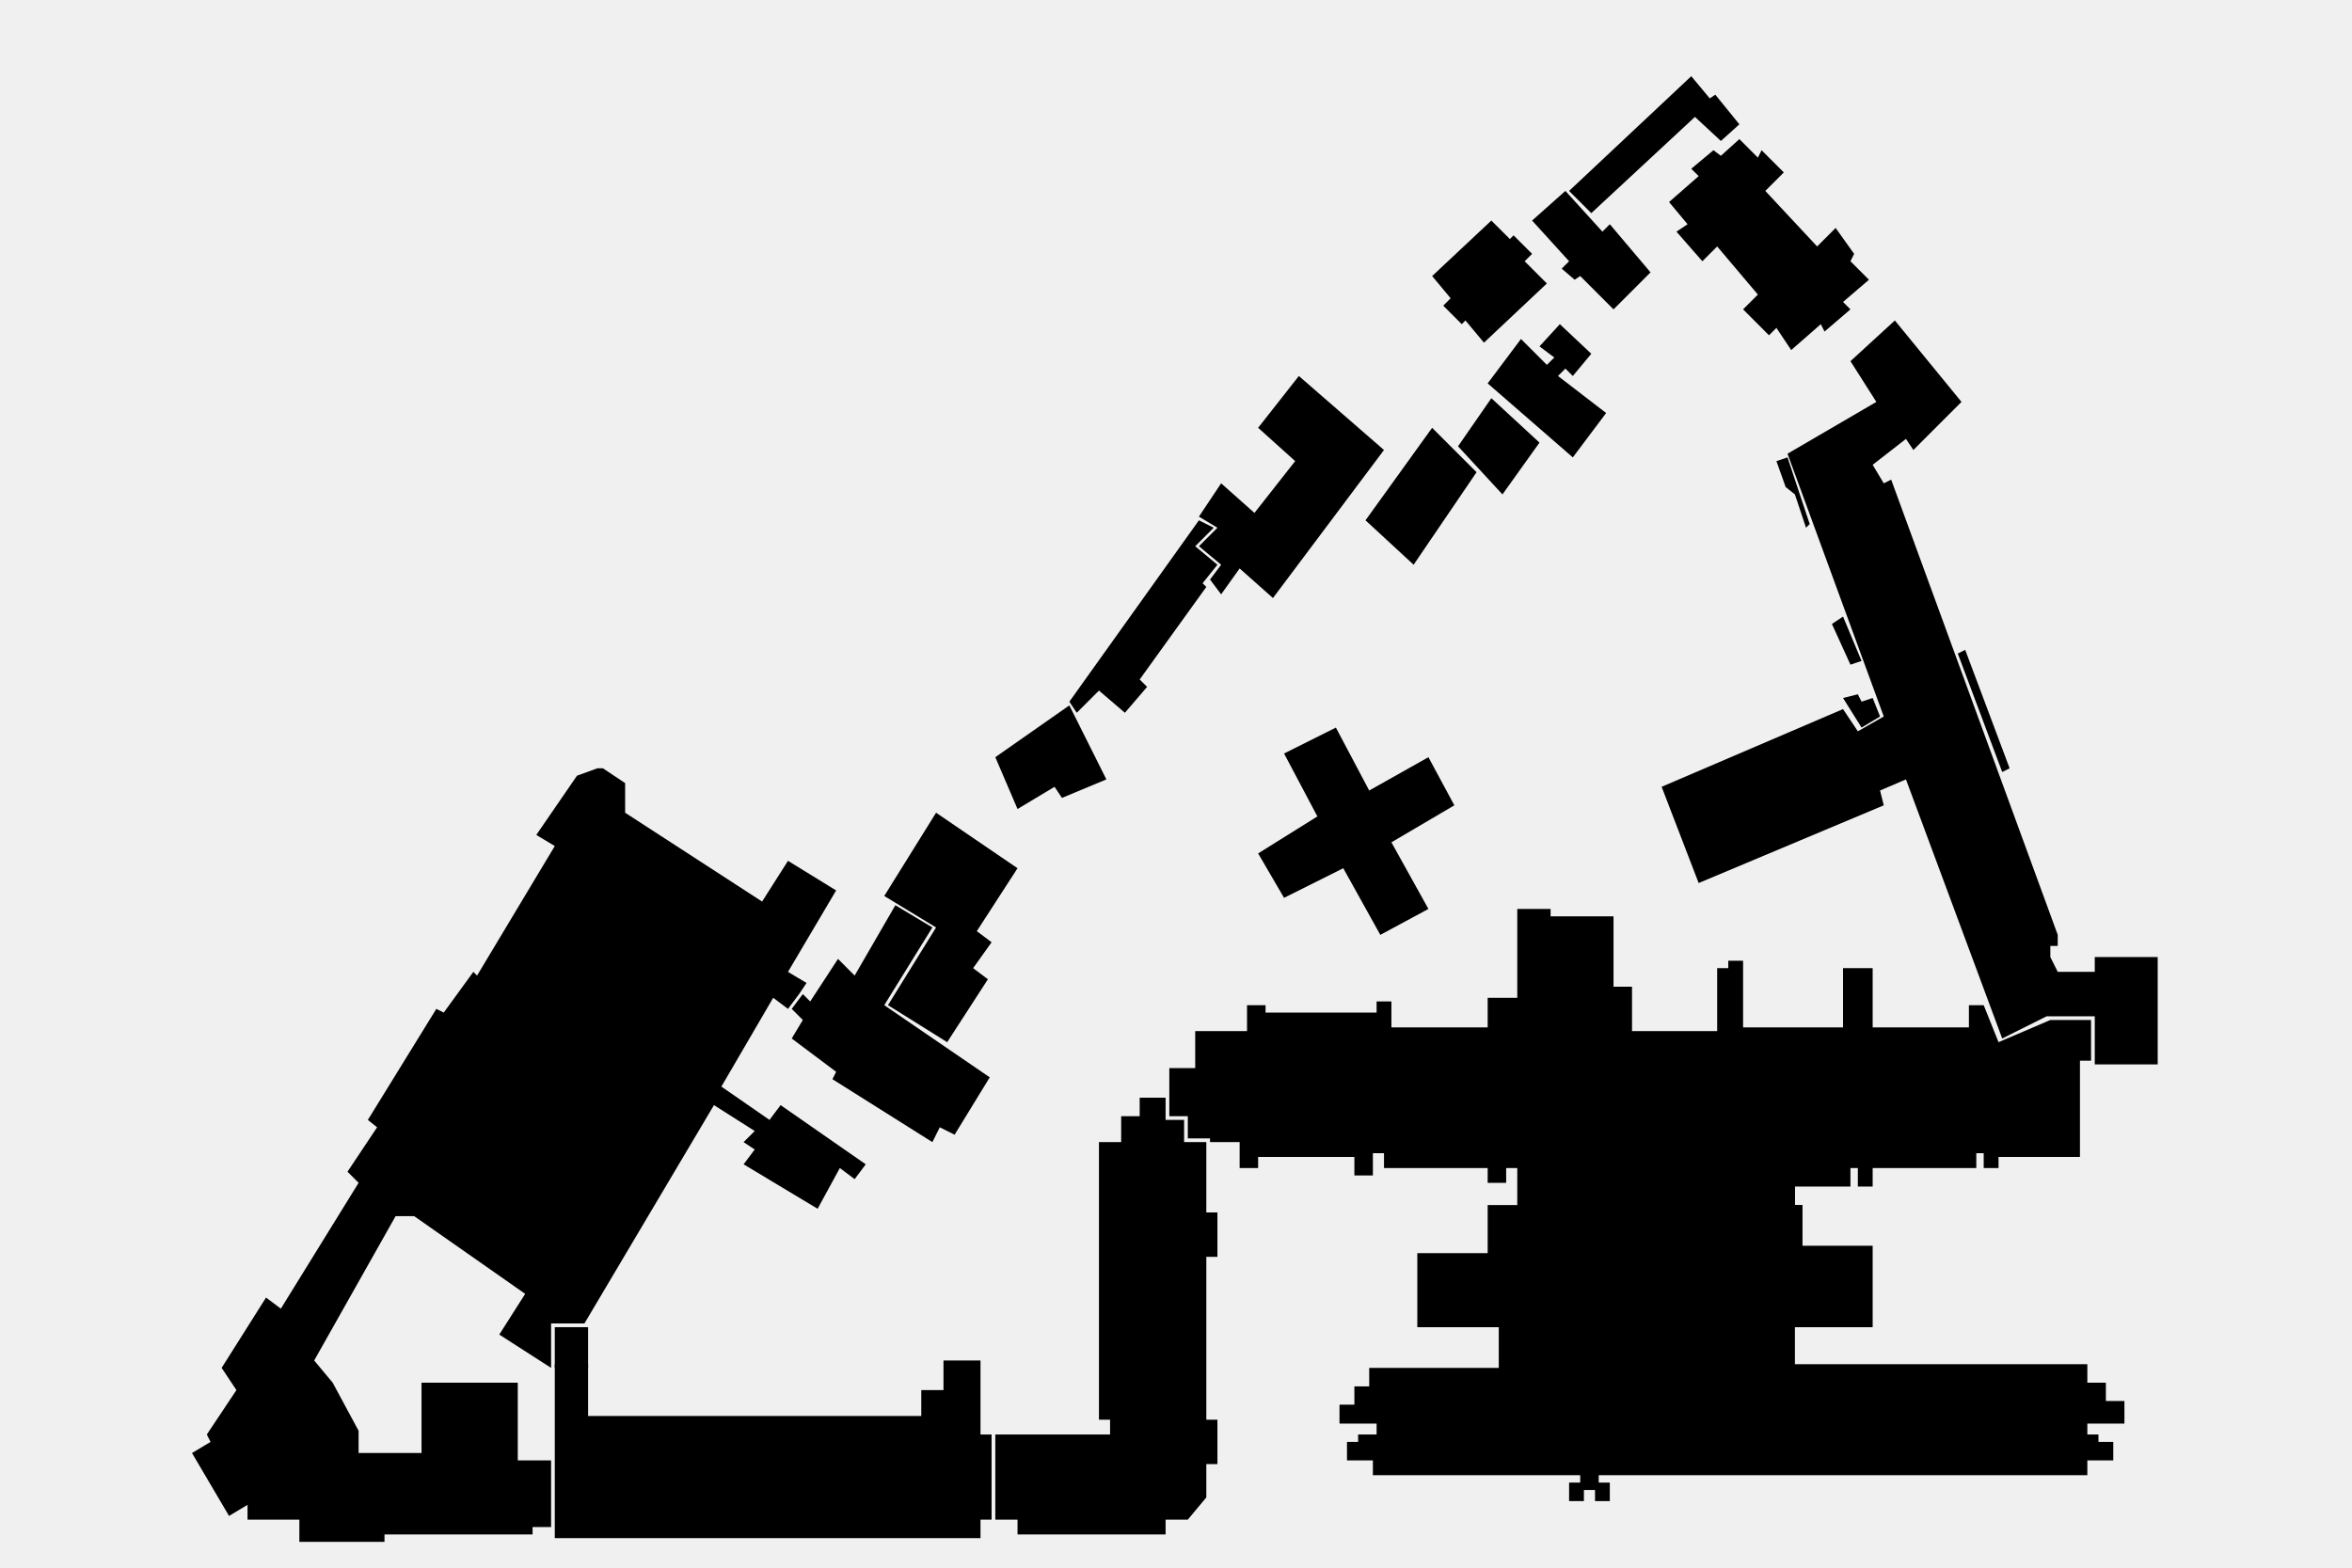
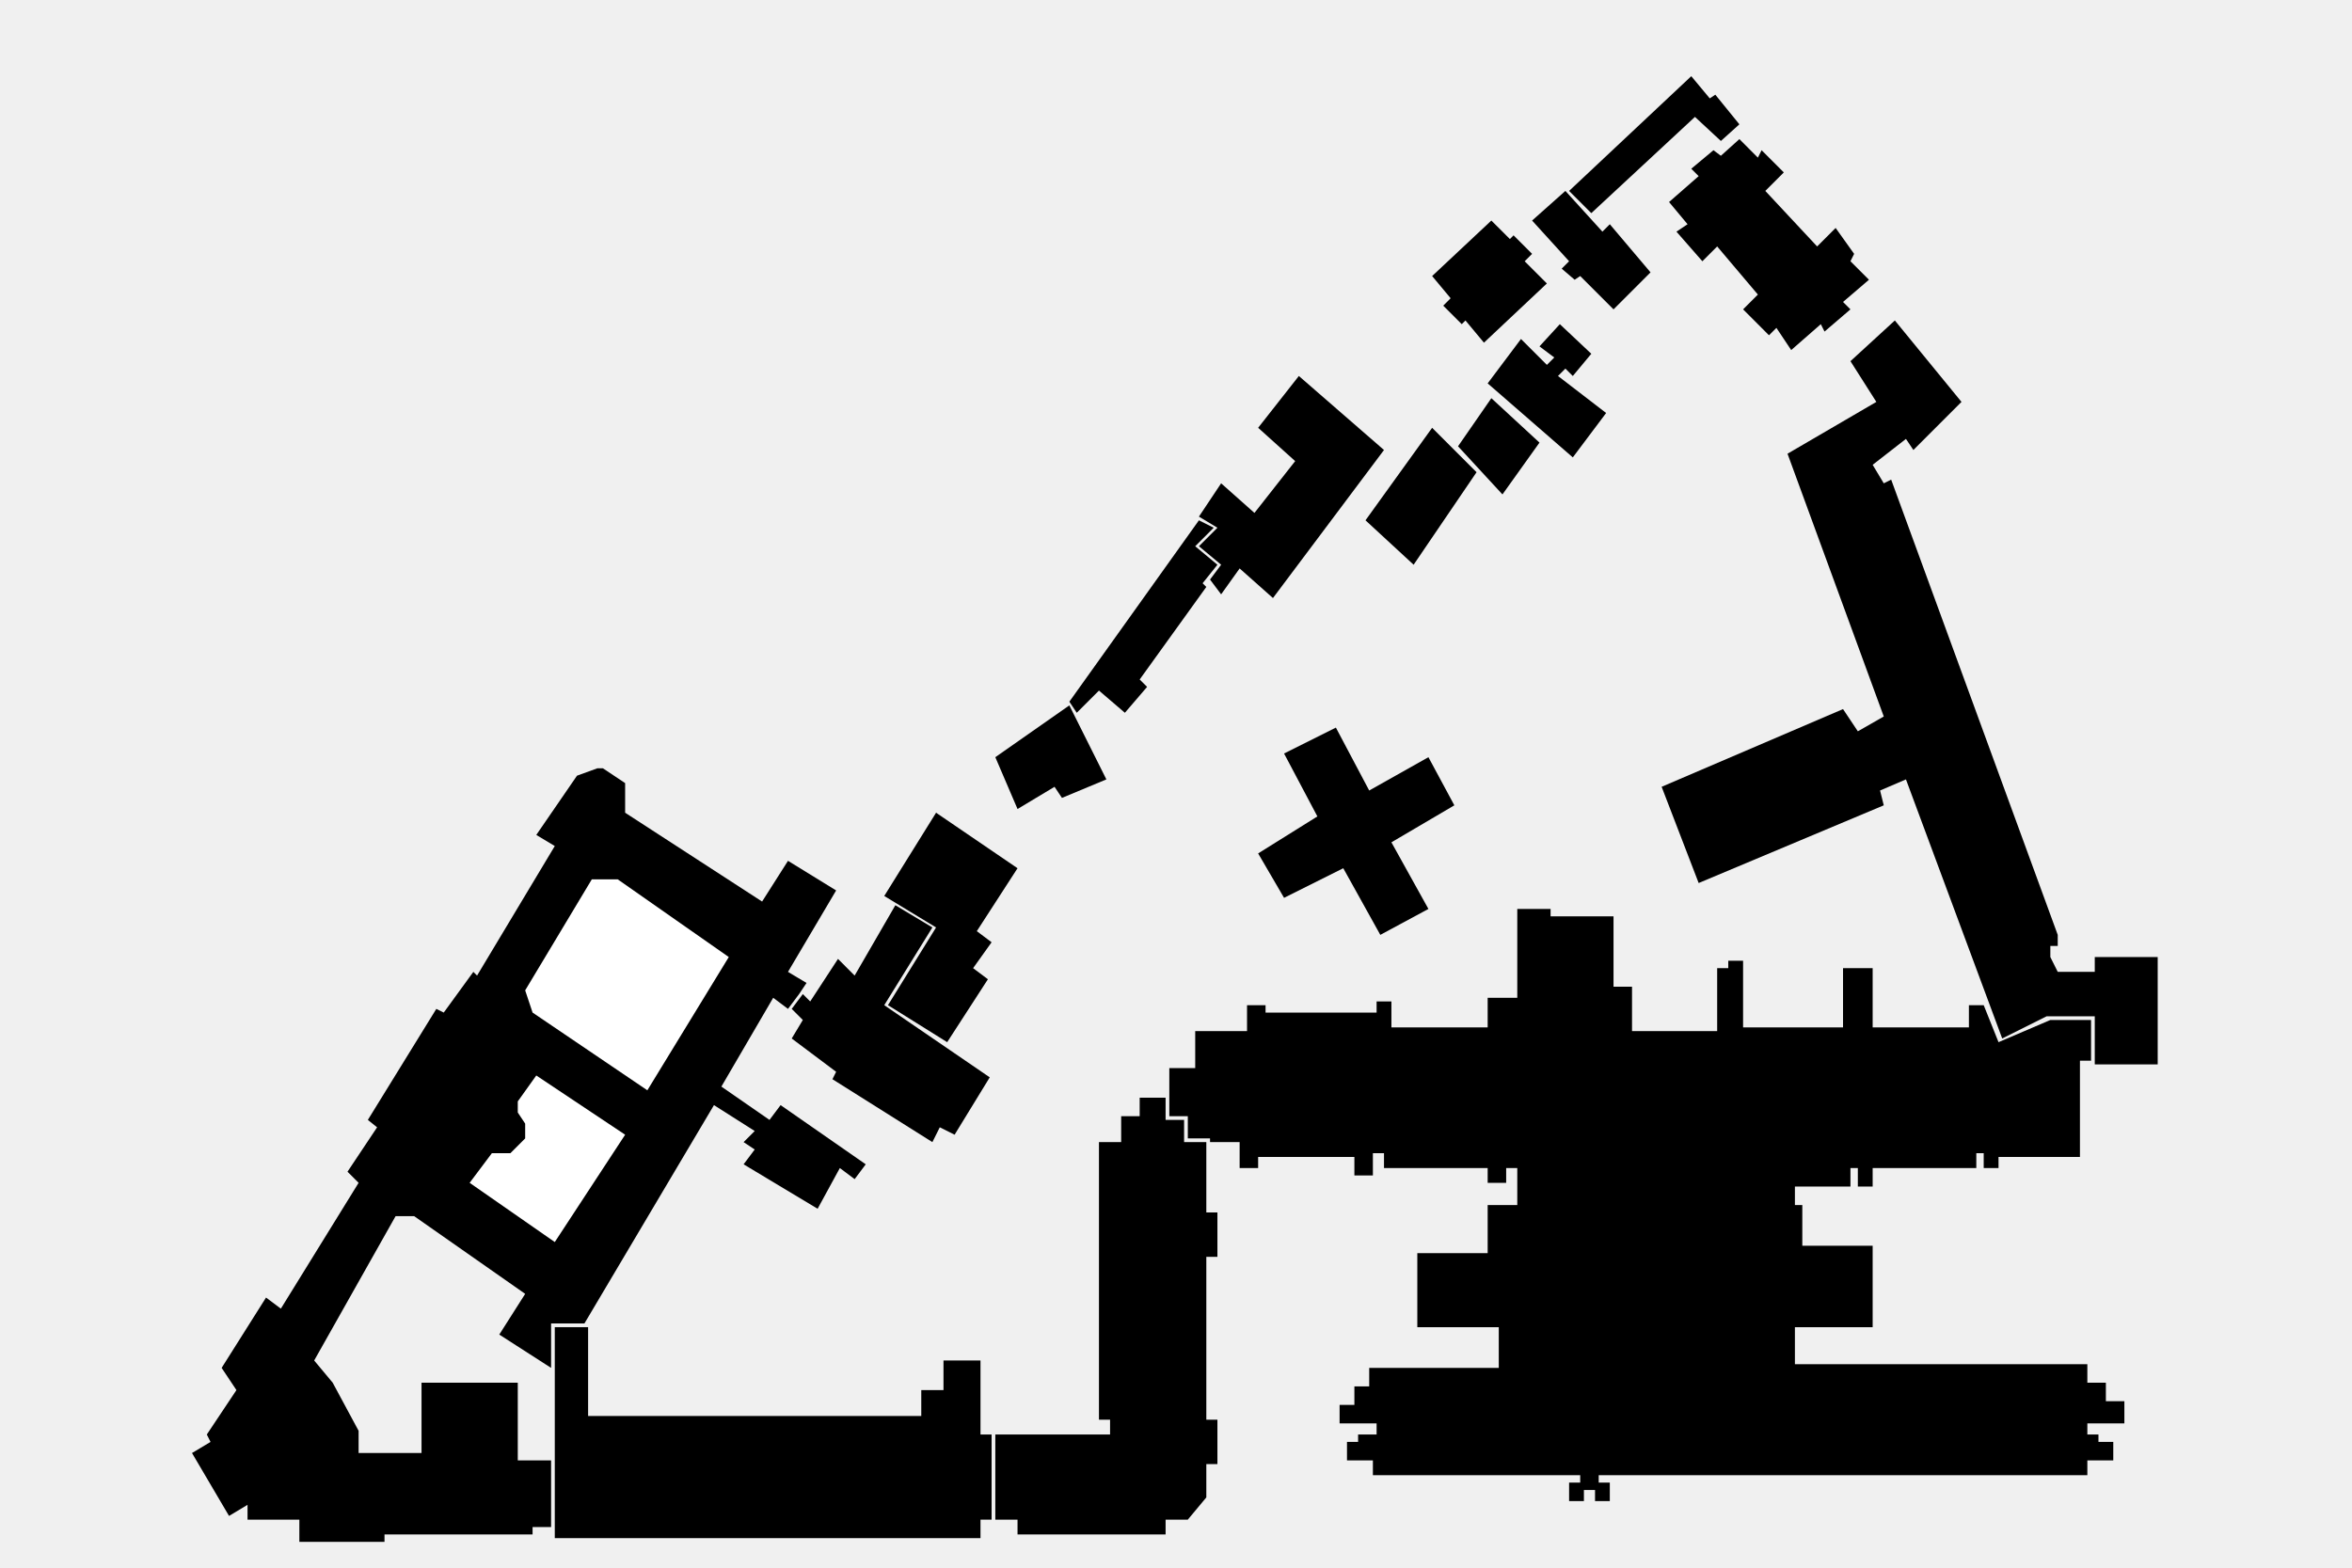
<svg xmlns="http://www.w3.org/2000/svg" width="100%" height="100%" version="1.1" style="shape-rendering:geometricPrecision; text-rendering:geometricPrecision; image-rendering:optimizeQuality; fill-rule:evenodd; clip-rule:evenodd" viewBox="0 0 90000 60000">
-   <g id="_5" class="fiveCorp">
-     <polygon points="65708,37054 66133,37054 66133,36771 66700,36771 66700,39321 70524,39321 70524,37054 71658,37054 71658,39321 75341,39321 75341,38471 75907,38471 76474,39887 78457,39038 80015,39038 80015,40596 79590,40596 79590,44279 76474,44279 76474,44704 75907,44704 75907,44137 75624,44137 75624,44704 71658,44704 71658,45412 71091,45412 71091,44704 70808,44704 70808,45412 68683,45412 68683,46120 68966,46120 68966,47678 71658,47678 71658,50795 68683,50795 68683,52211 79873,52211 79873,52919 80582,52919 80582,53628 81290,53628 81290,54478 79873,54478 79873,54903 80298,54903 80298,55186 80865,55186 80865,55894 79873,55894 79873,56461 61175,56461 61175,56744 61600,56744 61600,57452 61034,57452 61034,57027 60609,57027 60609,57452 60042,57452 60042,56744 60467,56744 60467,56461 52534,56461 52534,55894 51543,55894 51543,55186 51968,55186 51968,54903 52676,54903 52676,54478 51260,54478 51260,53769 51826,53769 51826,53061 52393,53061 52393,52353 57351,52353 57351,50795 54234,50795 54234,47962 56926,47962 56926,46120 58059,46120 58059,44704 57634,44704 57634,45270 56926,45270 56926,44704 52959,44704 52959,44137 52534,44137 52534,44987 51826,44987 51826,44279 48143,44279 48143,44704 47435,44704 47435,43712 46302,43712 46302,43570 45452,43570 45452,42720 44744,42720 44744,40879 45735,40879 45735,39462 47718,39462 47718,38471 48427,38471 48427,38754 52676,38754 52676,38329 53243,38329 53243,39321 56926,39321 56926,38188 58059,38188 58059,34788 59334,34788 59334,35071 61742,35071 61742,37763 62450,37763 62450,39462 65708,39462 " />
-     <polygon points="78882,53769 78882,53628 81290,53628 81290,54478 78882,54478 " />
-     <polygon points="79165,54053 79448,54053 79448,54194 79165,54194 " />
-     <polygon points="79873,54053 80015,54053 80015,54194 79873,54194 " />
-     <polygon points="80440,54053 80865,54053 80865,54194 80440,54194 " />
-     <polygon points="51543,54053 51968,54053 51968,54194 51543,54194 " />
-     <polygon points="52393,54053 52534,54053 52534,54194 52393,54194 " />
-     <polygon points="52959,54053 53243,54053 53243,54194 52959,54194 " />
-     <polygon points="57776,50795 58059,50795 58059,52211 57776,52211 " />
-     <polygon points="57209,47962 57917,47962 57917,46403 57209,46403 " />
-     <polygon points="58201,45270 61884,45270 61884,45695 62450,45695 62450,45270 66133,45270 66133,45695 66700,45695 66700,45270 67266,45270 67266,47962 68966,47962 68966,46120 68683,46120 68683,45412 68683,45129 68683,44987 66700,44987 66700,44704 66133,44704 66133,44987 62450,44987 62450,44704 61884,44704 61884,44987 58201,44987 " />
-     <polygon points="67550,46120 68400,46120 68400,45695 67550,45695 " />
-     <polygon points="67550,46403 68541,46403 68541,47678 67550,47678 " />
-     <polygon points="67550,50795 68400,50795 68400,52353 67550,52353 " />
-     <polygon points="57351,52353 67550,52353 " />
-     <polygon points="64433,51645 64433,50936 65000,50936 65000,50653 65283,50653 65283,50228 65566,50228 65566,47962 65283,47962 65283,47678 65000,47678 65000,47112 64575,47112 64575,46403 64008,46403 64008,46120 61742,46120 61742,46403 61175,46403 61175,47112 60609,47112 60609,47678 60325,47678 60325,47962 60042,47962 60042,50228 60325,50228 60325,50653 60609,50653 60609,50936 61175,50936 61175,51645 " />
-     <polygon points="51260,53769 53384,53769 53384,54478 51260,54478 " />
-   </g>
-   <g id="_3" class="threeCorp">
-     <polygon points="80157,38896 80157,40737 82565,40737 82565,36629 80157,36629 80157,37196 78740,37196 78457,36629 78457,36205 78740,36205 78740,35780 72366,18356 72083,18498 71658,17790 72932,16798 73216,17223 75057,15382 72507,12265 70808,13823 71799,15382 68400,17365 72083,27422 71091,27989 70524,27139 63583,30113 65000,33796 72083,30822 71941,30255 72932,29830 76615,39746 78315,38896 " />
-     <polygon points="76615,29547 76899,29405 75199,24872 74916,25014 " />
-     <polygon points="70524,23597 70099,23881 70808,25439 71233,25297 " />
-     <polygon points="70524,26714 71091,26572 71233,26855 71658,26714 71941,27422 71233,27847 " />
-     <polygon points="68400,17506 67975,17648 68329,18640 68683,18923 69108,20198 69249,20056 " />
-   </g>
+   <polygon id="_5" class="fiveCorp" points="65708,37054 66133,37054 66133,36771 66700,36771 66700,39321 70524,39321 70524,37054 71658,37054 71658,39321 75341,39321 75341,38471 75907,38471 76474,39887 78457,39038 80015,39038 80015,40596 79590,40596 79590,44279 76474,44279 76474,44704 75907,44704 75907,44137 75624,44137 75624,44704 71658,44704 71658,45412 71091,45412 71091,44704 70808,44704 70808,45412 68683,45412 68683,46120 68966,46120 68966,47678 71658,47678 71658,50795 68683,50795 68683,52211 79873,52211 79873,52919 80582,52919 80582,53628 81290,53628 81290,54478 79873,54478 79873,54903 80298,54903 80298,55186 80865,55186 80865,55894 79873,55894 79873,56461 61175,56461 61175,56744 61600,56744 61600,57452 61034,57452 61034,57027 60609,57027 60609,57452 60042,57452 60042,56744 60467,56744 60467,56461 52534,56461 52534,55894 51543,55894 51543,55186 51968,55186 51968,54903 52676,54903 52676,54478 51260,54478 51260,53769 51826,53769 51826,53061 52393,53061 52393,52353 57351,52353 57351,50795 54234,50795 54234,47962 56926,47962 56926,46120 58059,46120 58059,44704 57634,44704 57634,45270 56926,45270 56926,44704 52959,44704 52959,44137 52534,44137 52534,44987 51826,44987 51826,44279 48143,44279 48143,44704 47435,44704 47435,43712 46302,43712 46302,43570 45452,43570 45452,42720 44744,42720 44744,40879 45735,40879 45735,39462 47718,39462 47718,38471 48427,38471 48427,38754 52676,38754 52676,38329 53243,38329 53243,39321 56926,39321 56926,38188 58059,38188 58059,34788 59334,34788 59334,35071 61742,35071 61742,37763 62450,37763 62450,39462 65708,39462 " />
+   <polygon id="_3" class="threeCorp" points="80157,38896 80157,40737 82565,40737 82565,36629 80157,36629 80157,37196 78740,37196 78457,36629 78457,36205 78740,36205 78740,35780 72366,18356 72083,18498 71658,17790 72932,16798 73216,17223 75057,15382 72507,12265 70808,13823 71799,15382 68400,17365 72083,27422 71091,27989 70524,27139 63583,30113 65000,33796 72083,30822 71941,30255 72932,29830 76615,39746 78315,38896 " />
  <polygon id="D" class="DCorp" points="46160,43712 46160,46403 46585,46403 46585,48103 46160,48103 46160,54336 46585,54336 46585,56036 46160,56036 46160,57311 45452,58161 44602,58161 44602,58727 38936,58727 38936,58161 38086,58161 38086,54903 42477,54903 42477,54336 42052,54336 42052,43712 42902,43712 42902,42720 43610,42720 43610,42012 44602,42012 44602,42862 45310,42862 45310,43712 " />
-   <g id="_2" class="twoCorp">
-     <polygon points="37944,58161 37519,58161 37519,58869 21229,58869 21229,50795 22504,50795 22504,54194 35253,54194 35253,53203 36103,53203 36103,52070 37519,52070 37519,54903 37944,54903 " />
-     <polygon points="37519,55186 37803,55186 37803,57877 37519,57877 " />
-     <polygon points="35536,53628 35961,53628 35961,54053 35536,54053 " />
-     <polygon points="21229,52349 22504,52349 22504,52226 21229,52226 " />
-     <polygon points="21513,51928 22221,51928 22221,51078 21513,51078 " />
-   </g>
+   <polygon id="_2" class="twoCorp" points="37944,58161 37519,58161 37519,58869 21229,58869 21229,50795 22504,50795 22504,54194 35253,54194 35253,53203 36103,53203 36103,52070 37519,52070 37519,54903 37944,54903 " />
  <g id="_1" class="firstCorp">
    <polygon points="21088,58444 20379,58444 20379,58727 14713,58727 14713,59011 11455,59011 11455,58161 9472,58161 9472,57594 8764,58019 7347,55611 8056,55186 7914,54903 9047,53203 8481,52353 10180,49661 10747,50086 13722,45270 13297,44845 14430,43145 14076,42862 16696,38613 16980,38754 18113,37196 18255,37338 21229,32380 20521,31955 22079,29688 22858,29405 23071,29405 23921,29972 23921,31105 29162,34505 30153,32946 31995,34080 30153,37196 30862,37621 30578,38046 30153,38613 29587,38188 27604,41587 29445,42862 29870,42296 33128,44562 32703,45129 32137,44704 31287,46262 28454,44562 28879,43995 28454,43712 28879,43287 27320,42296 22363,50653 21088,50653 21088,52353 19105,51078 20096,49520 15847,46545 15138,46545 12022,52070 12730,52919 13722,54761 13722,55611 16130,55611 16130,52919 19813,52919 19813,55894 21088,55894 " />
-     <polygon points="20663,58161 20946,58161 20946,56319 20663,56319 " />
-     <polygon points="20382,55894 20382,58444 " />
-     <polygon points="21229,47537 23921,43429 20521,41162 19813,42154 19813,42579 20096,43004 20096,43570 19530,44137 18821,44137 17971,45270 " />
-     <polygon points="19982,46669 20946,45554 21977,46396 21229,47537 " />
-     <polygon points="24771,41729 27887,36629 23637,33655 22646,33655 20096,37904 20379,38754 " />
+     <polyline fill="white" points="21229,47537 23921,43429 20521,41162 19813,42154 19813,42579 20096,43004 20096,43570 19530,44137 18821,44137 17971,45270 " />
+     <polyline fill="white" points="24771,41729 27887,36629 23637,33655 22646,33655 20096,37904 20379,38754 " />
  </g>
  <polygon id="C" class="CCorp" points="35678,43712 35961,43145 36528,43429 37873,41233 33836,38471 35678,35496 34261,34646 32703,37338 32066,36700 31003,38329 30720,38046 30295,38613 30720,39038 30295,39746 31995,41021 31853,41304 " />
  <polygon id="K" class="KCorp" points="36244,39887 37803,37479 37236,37054 37944,36063 37378,35638 38936,33230 35819,31105 33836,34292 35819,35496 33978,38471 " />
  <polygon id="_7" class="sevenCorp" points="52818,35780 54659,34788 53243,32238 55651,30822 54659,28980 52393,30255 51118,27847 49135,28839 50410,31247 48143,32663 49135,34363 51401,33230 " />
  <polygon id="M" class="MCorp" points="38936,30963 40352,30113 40636,30538 42336,29830 40919,26997 38086,28980 " />
  <polygon id="E" class="ECorp" points="41202,27280 42052,26430 43044,27280 43894,26289 43610,26006 46160,22464 46018,22323 46585,21614 45735,20906 46443,20198 45877,19914 40919,26855 " />
  <polygon id="_8" class="eightCorp" points="46302,22181 46727,22747 47435,21756 48710,22889 52959,17223 49701,14390 48143,16373 49560,17648 48002,19631 46727,18498 45877,19773 46585,20198 45877,20906 46727,21614 " />
  <polygon id="O" class="OCorp" points="54093,21614 56501,18073 54801,16373 52251,19914 " />
  <polygon id="T" class="TCorp" points="60184,17506 61459,15807 59617,14390 59900,14107 60184,14390 60892,13540 59688,12407 58909,13257 59475,13682 59192,13965 58201,12974 56926,14673 " />
  <polygon id="P" class="PCorp" points="61742,11840 63158,10424 61600,8582 61317,8866 59900,7307 58626,8441 60042,9999 59759,10282 60255,10707 60467,10565 " />
  <polygon id="_4" class="fourCorp" points="66700,11840 67691,12832 67975,12549 68541,13398 69674,12407 69816,12690 70808,11840 70524,11557 71516,10707 70808,9999 70949,9716 70241,8724 69533,9432 67550,7307 68258,6599 67408,5749 67266,6033 66558,5324 65850,5962 65566,5749 64717,6458 65000,6741 63867,7732 64575,8582 64150,8866 65142,9999 65708,9432 67266,11274 " />
  <polygon id="house1" class="unknownCorp" points="57492,18923 58909,16940 57067,15240 55792,17081 " />
  <polygon id="house2" class="unknownCorp" points="56784,13115 59192,10849 58342,9999 58626,9716 57917,9007 57776,9149 57067,8441 54801,10565 55509,11415 55226,11699 55934,12407 56076,12265 " />
  <polygon id="house3" class="unknownCorp" points="60892,8157 64858,4474 65850,5395 66558,4758 65637,3624 65425,3766 64717,2916 60042,7307 " />
</svg>
